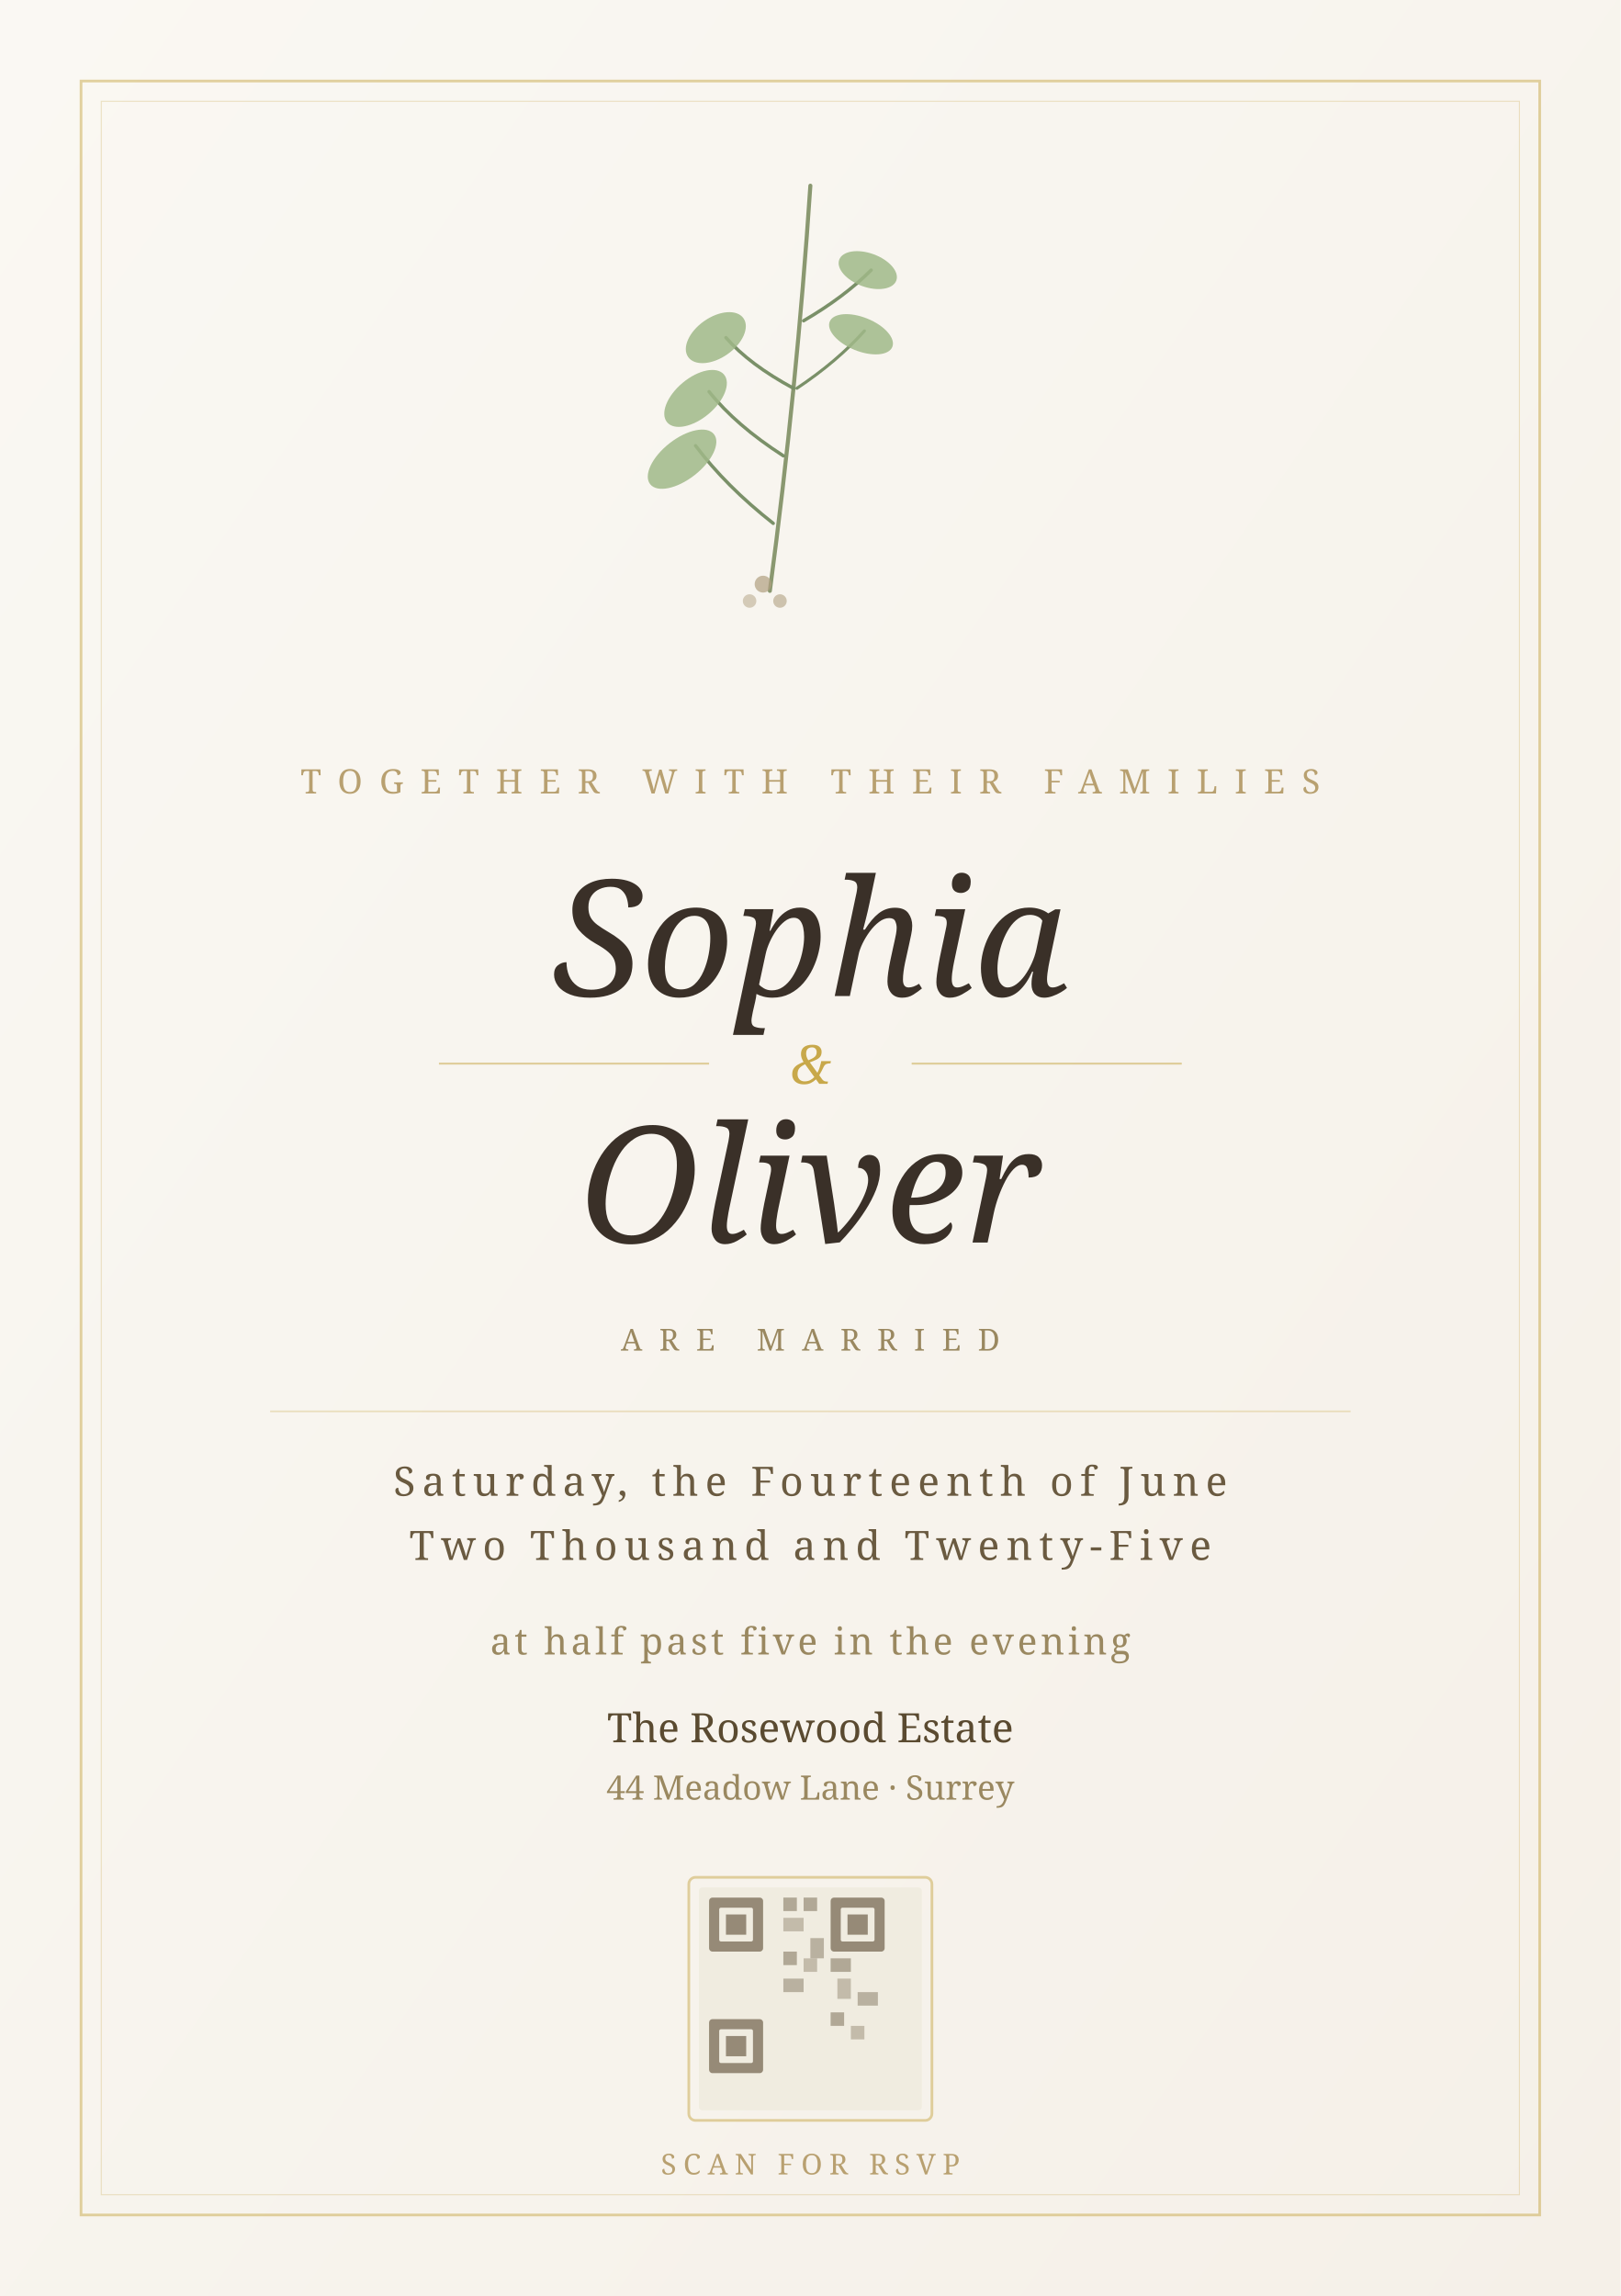
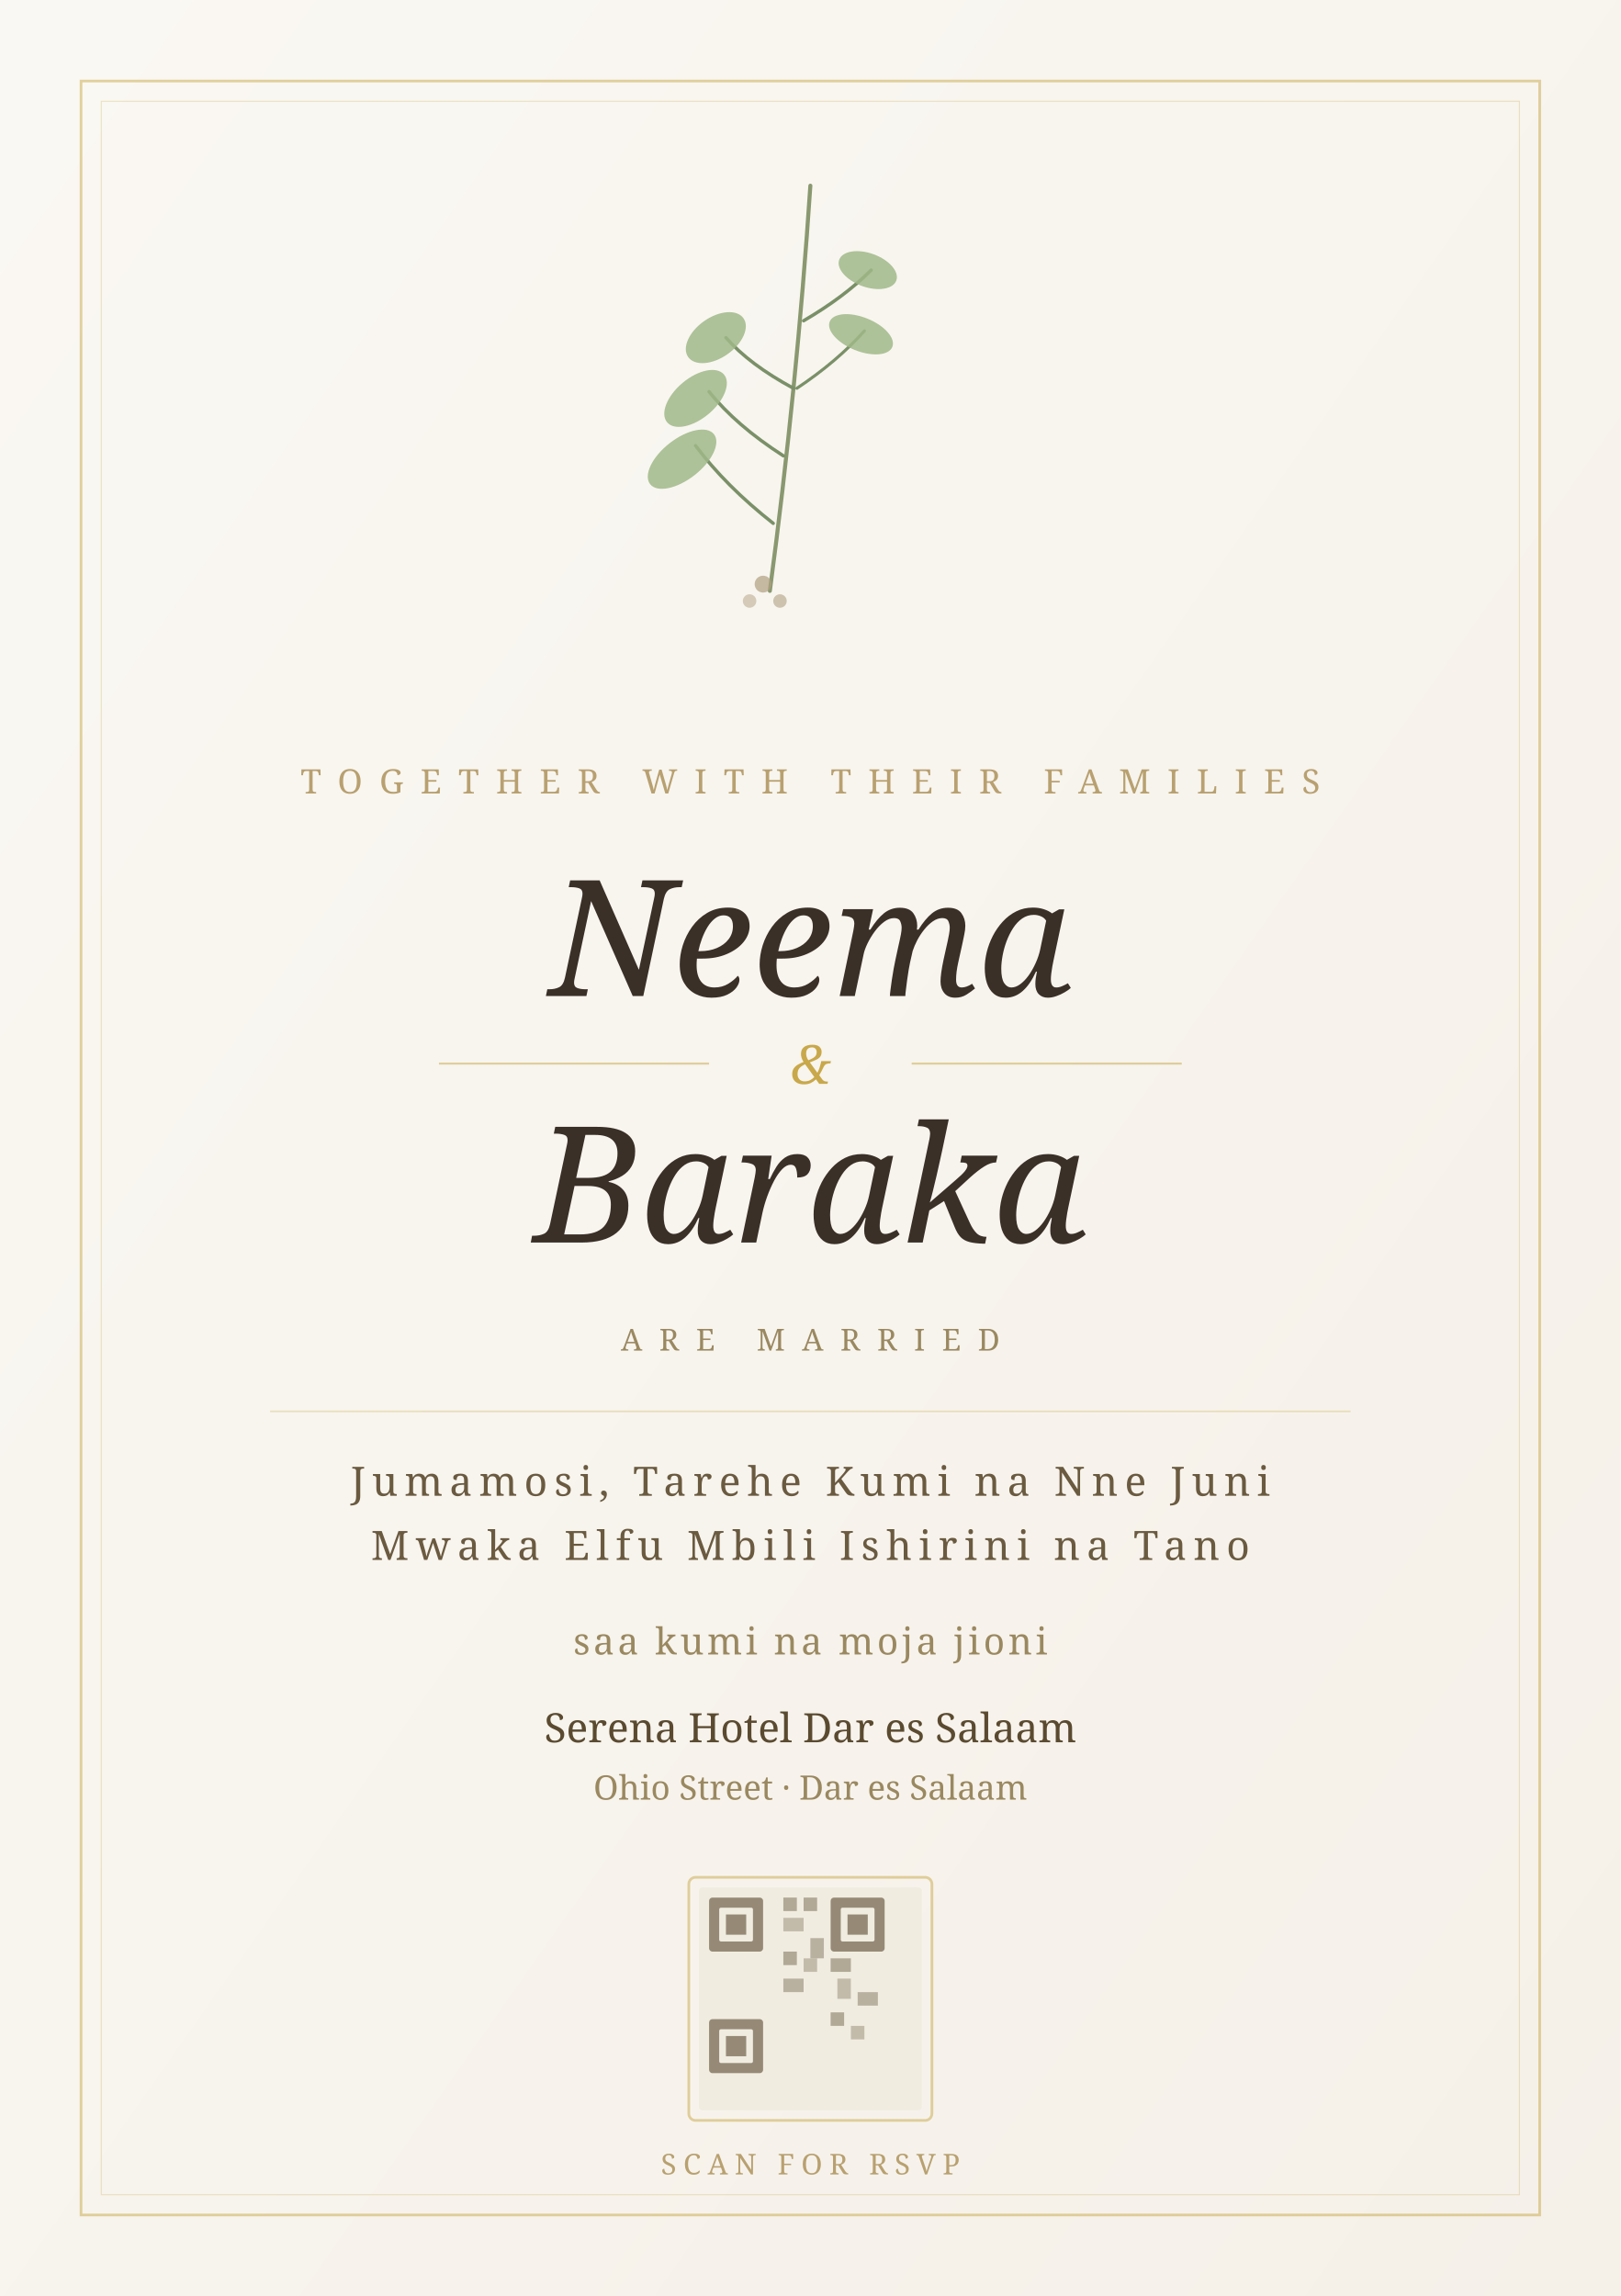
<svg xmlns="http://www.w3.org/2000/svg" viewBox="0 0 480 680" width="480" height="680">
  <defs>
    <linearGradient id="bg" x1="0%" y1="0%" x2="100%" y2="100%">
      <stop offset="0%" stop-color="#faf8f3" />
      <stop offset="100%" stop-color="#f5f0e8" />
    </linearGradient>
    <linearGradient id="gold" x1="0%" y1="0%" x2="100%" y2="100%">
      <stop offset="0%" stop-color="#c8a84a" />
      <stop offset="50%" stop-color="#e8c870" />
      <stop offset="100%" stop-color="#b89030" />
    </linearGradient>
  </defs>
  <rect width="480" height="680" fill="url(#bg)" />
  <rect x="24" y="24" width="432" height="632" fill="none" stroke="#c8a84a" stroke-width="0.8" opacity="0.5" />
  <rect x="30" y="30" width="420" height="620" fill="none" stroke="#c8a84a" stroke-width="0.3" opacity="0.3" />
  <g stroke="#7a9068" fill="none" stroke-linecap="round">
    <path d="M240,55 Q238,85 235,115 Q232,145 228,175" stroke-width="1.2" stroke="#8a9870" />
    <path d="M235,115 Q222,108 215,100" stroke-width="1" />
    <path d="M232,135 Q218,126 210,116" stroke-width="1" />
    <path d="M229,155 Q215,144 206,132" stroke-width="1" />
    <path d="M238,95 Q250,88 258,80" stroke-width="1" />
    <path d="M236,115 Q248,107 256,98" stroke-width="0.9" />
  </g>
  <g fill="#a0b888" opacity="0.85">
    <ellipse cx="212" cy="100" rx="10" ry="6" transform="rotate(-35,212,100)" />
    <ellipse cx="206" cy="118" rx="11" ry="6" transform="rotate(-40,206,118)" />
    <ellipse cx="202" cy="136" rx="12" ry="6" transform="rotate(-38,202,136)" />
    <ellipse cx="257" cy="80" rx="9" ry="5" transform="rotate(20,257,80)" />
    <ellipse cx="255" cy="99" rx="10" ry="5" transform="rotate(22,255,99)" />
  </g>
  <circle cx="226" cy="173" r="2.5" fill="#b0a080" opacity="0.7" />
  <circle cx="231" cy="178" r="2" fill="#b0a080" opacity="0.6" />
  <circle cx="222" cy="178" r="2" fill="#b0a080" opacity="0.5" />
  <text x="240" y="235" font-family="'Garamond','EB Garamond',Georgia,serif" font-size="10" fill="#b8a070" letter-spacing="5" text-anchor="middle">TOGETHER WITH THEIR FAMILIES</text>
-   <text x="240" y="295" font-family="'Garamond','EB Garamond',Georgia,serif" font-size="48" fill="#3a3028" font-style="italic" text-anchor="middle" id="bride">Sophia</text>
+   <text x="240" y="295" font-family="'Garamond','EB Garamond',Georgia,serif" font-size="48" fill="#3a3028" font-style="italic" text-anchor="middle" id="bride">Neema</text>
  <line x1="130" y1="315" x2="210" y2="315" stroke="#c8a84a" stroke-width="0.6" opacity="0.5" />
  <text x="240" y="321" font-family="Georgia,serif" font-size="16" fill="#c8a84a" text-anchor="middle" font-style="italic">&amp;</text>
  <line x1="270" y1="315" x2="350" y2="315" stroke="#c8a84a" stroke-width="0.6" opacity="0.5" />
-   <text x="240" y="368" font-family="'Garamond','EB Garamond',Georgia,serif" font-size="48" fill="#3a3028" font-style="italic" text-anchor="middle" id="groom">Oliver</text>
+   <text x="240" y="368" font-family="'Garamond','EB Garamond',Georgia,serif" font-size="48" fill="#3a3028" font-style="italic" text-anchor="middle" id="groom">Baraka</text>
  <text x="240" y="400" font-family="'Garamond','EB Garamond',Georgia,serif" font-size="9" fill="#9a8860" letter-spacing="5" text-anchor="middle">ARE MARRIED</text>
  <line x1="80" y1="418" x2="400" y2="418" stroke="#c8a84a" stroke-width="0.5" opacity="0.3" />
-   <text x="240" y="443" font-family="Georgia,serif" font-size="12" fill="#6a5a40" letter-spacing="2" text-anchor="middle" id="date">Saturday, the Fourteenth of June</text>
-   <text x="240" y="462" font-family="Georgia,serif" font-size="12" fill="#6a5a40" letter-spacing="2" text-anchor="middle" id="year">Two Thousand and Twenty-Five</text>
-   <text x="240" y="490" font-family="Georgia,serif" font-size="11" fill="#9a8860" letter-spacing="1" text-anchor="middle" id="time">at half past five in the evening</text>
-   <text x="240" y="516" font-family="Georgia,serif" font-size="12" fill="#5a4a30" text-anchor="middle" id="venue">The Rosewood Estate</text>
-   <text x="240" y="533" font-family="Georgia,serif" font-size="10" fill="#9a8860" text-anchor="middle" id="address">44 Meadow Lane · Surrey</text>
+   <text x="240" y="443" font-family="Georgia,serif" font-size="12" fill="#6a5a40" letter-spacing="2" text-anchor="middle" id="date">Jumamosi, Tarehe Kumi na Nne Juni</text>
+   <text x="240" y="462" font-family="Georgia,serif" font-size="12" fill="#6a5a40" letter-spacing="2" text-anchor="middle" id="year">Mwaka Elfu Mbili Ishirini na Tano</text>
+   <text x="240" y="490" font-family="Georgia,serif" font-size="11" fill="#9a8860" letter-spacing="1" text-anchor="middle" id="time">saa kumi na moja jioni</text>
+   <text x="240" y="516" font-family="Georgia,serif" font-size="12" fill="#5a4a30" text-anchor="middle" id="venue">Serena Hotel Dar es Salaam</text>
+   <text x="240" y="533" font-family="Georgia,serif" font-size="10" fill="#9a8860" text-anchor="middle" id="address">Ohio Street · Dar es Salaam</text>
  <rect x="204" y="556" width="72" height="72" rx="2" fill="none" stroke="#c8a84a" stroke-width="0.8" opacity="0.5" />
  <rect x="207" y="559" width="66" height="66" rx="1" fill="#f0ece0" />
  <g fill="#5a4a30" opacity="0.6">
    <rect x="210" y="562" width="16" height="16" rx="1" />
    <rect x="213" y="565" width="10" height="10" rx="0.5" fill="#f0ece0" />
    <rect x="215" y="567" width="6" height="6" rx="0" fill="#5a4a30" />
    <rect x="246" y="562" width="16" height="16" rx="1" />
    <rect x="249" y="565" width="10" height="10" rx="0.5" fill="#f0ece0" />
    <rect x="251" y="567" width="6" height="6" rx="0" fill="#5a4a30" />
    <rect x="210" y="598" width="16" height="16" rx="1" />
    <rect x="213" y="601" width="10" height="10" rx="0.5" fill="#f0ece0" />
    <rect x="215" y="603" width="6" height="6" rx="0" fill="#5a4a30" />
    <rect x="232" y="562" width="4" height="4" fill="#5a4a30" opacity="0.7" />
    <rect x="238" y="562" width="4" height="4" fill="#5a4a30" opacity="0.7" />
    <rect x="232" y="568" width="6" height="4" fill="#5a4a30" opacity="0.5" />
    <rect x="240" y="574" width="4" height="6" fill="#5a4a30" opacity="0.6" />
    <rect x="232" y="578" width="4" height="4" fill="#5a4a30" opacity="0.7" />
    <rect x="238" y="580" width="4" height="4" fill="#5a4a30" opacity="0.5" />
    <rect x="232" y="586" width="6" height="4" fill="#5a4a30" opacity="0.6" />
    <rect x="246" y="580" width="6" height="4" fill="#5a4a30" opacity="0.7" />
    <rect x="248" y="586" width="4" height="6" fill="#5a4a30" opacity="0.5" />
    <rect x="254" y="590" width="6" height="4" fill="#5a4a30" opacity="0.6" />
    <rect x="246" y="596" width="4" height="4" fill="#5a4a30" opacity="0.7" />
    <rect x="252" y="600" width="4" height="4" fill="#5a4a30" opacity="0.5" />
  </g>
  <text x="240" y="644" font-family="Georgia,serif" font-size="8.5" fill="#b8a070" letter-spacing="2" text-anchor="middle">SCAN FOR RSVP</text>
</svg>
